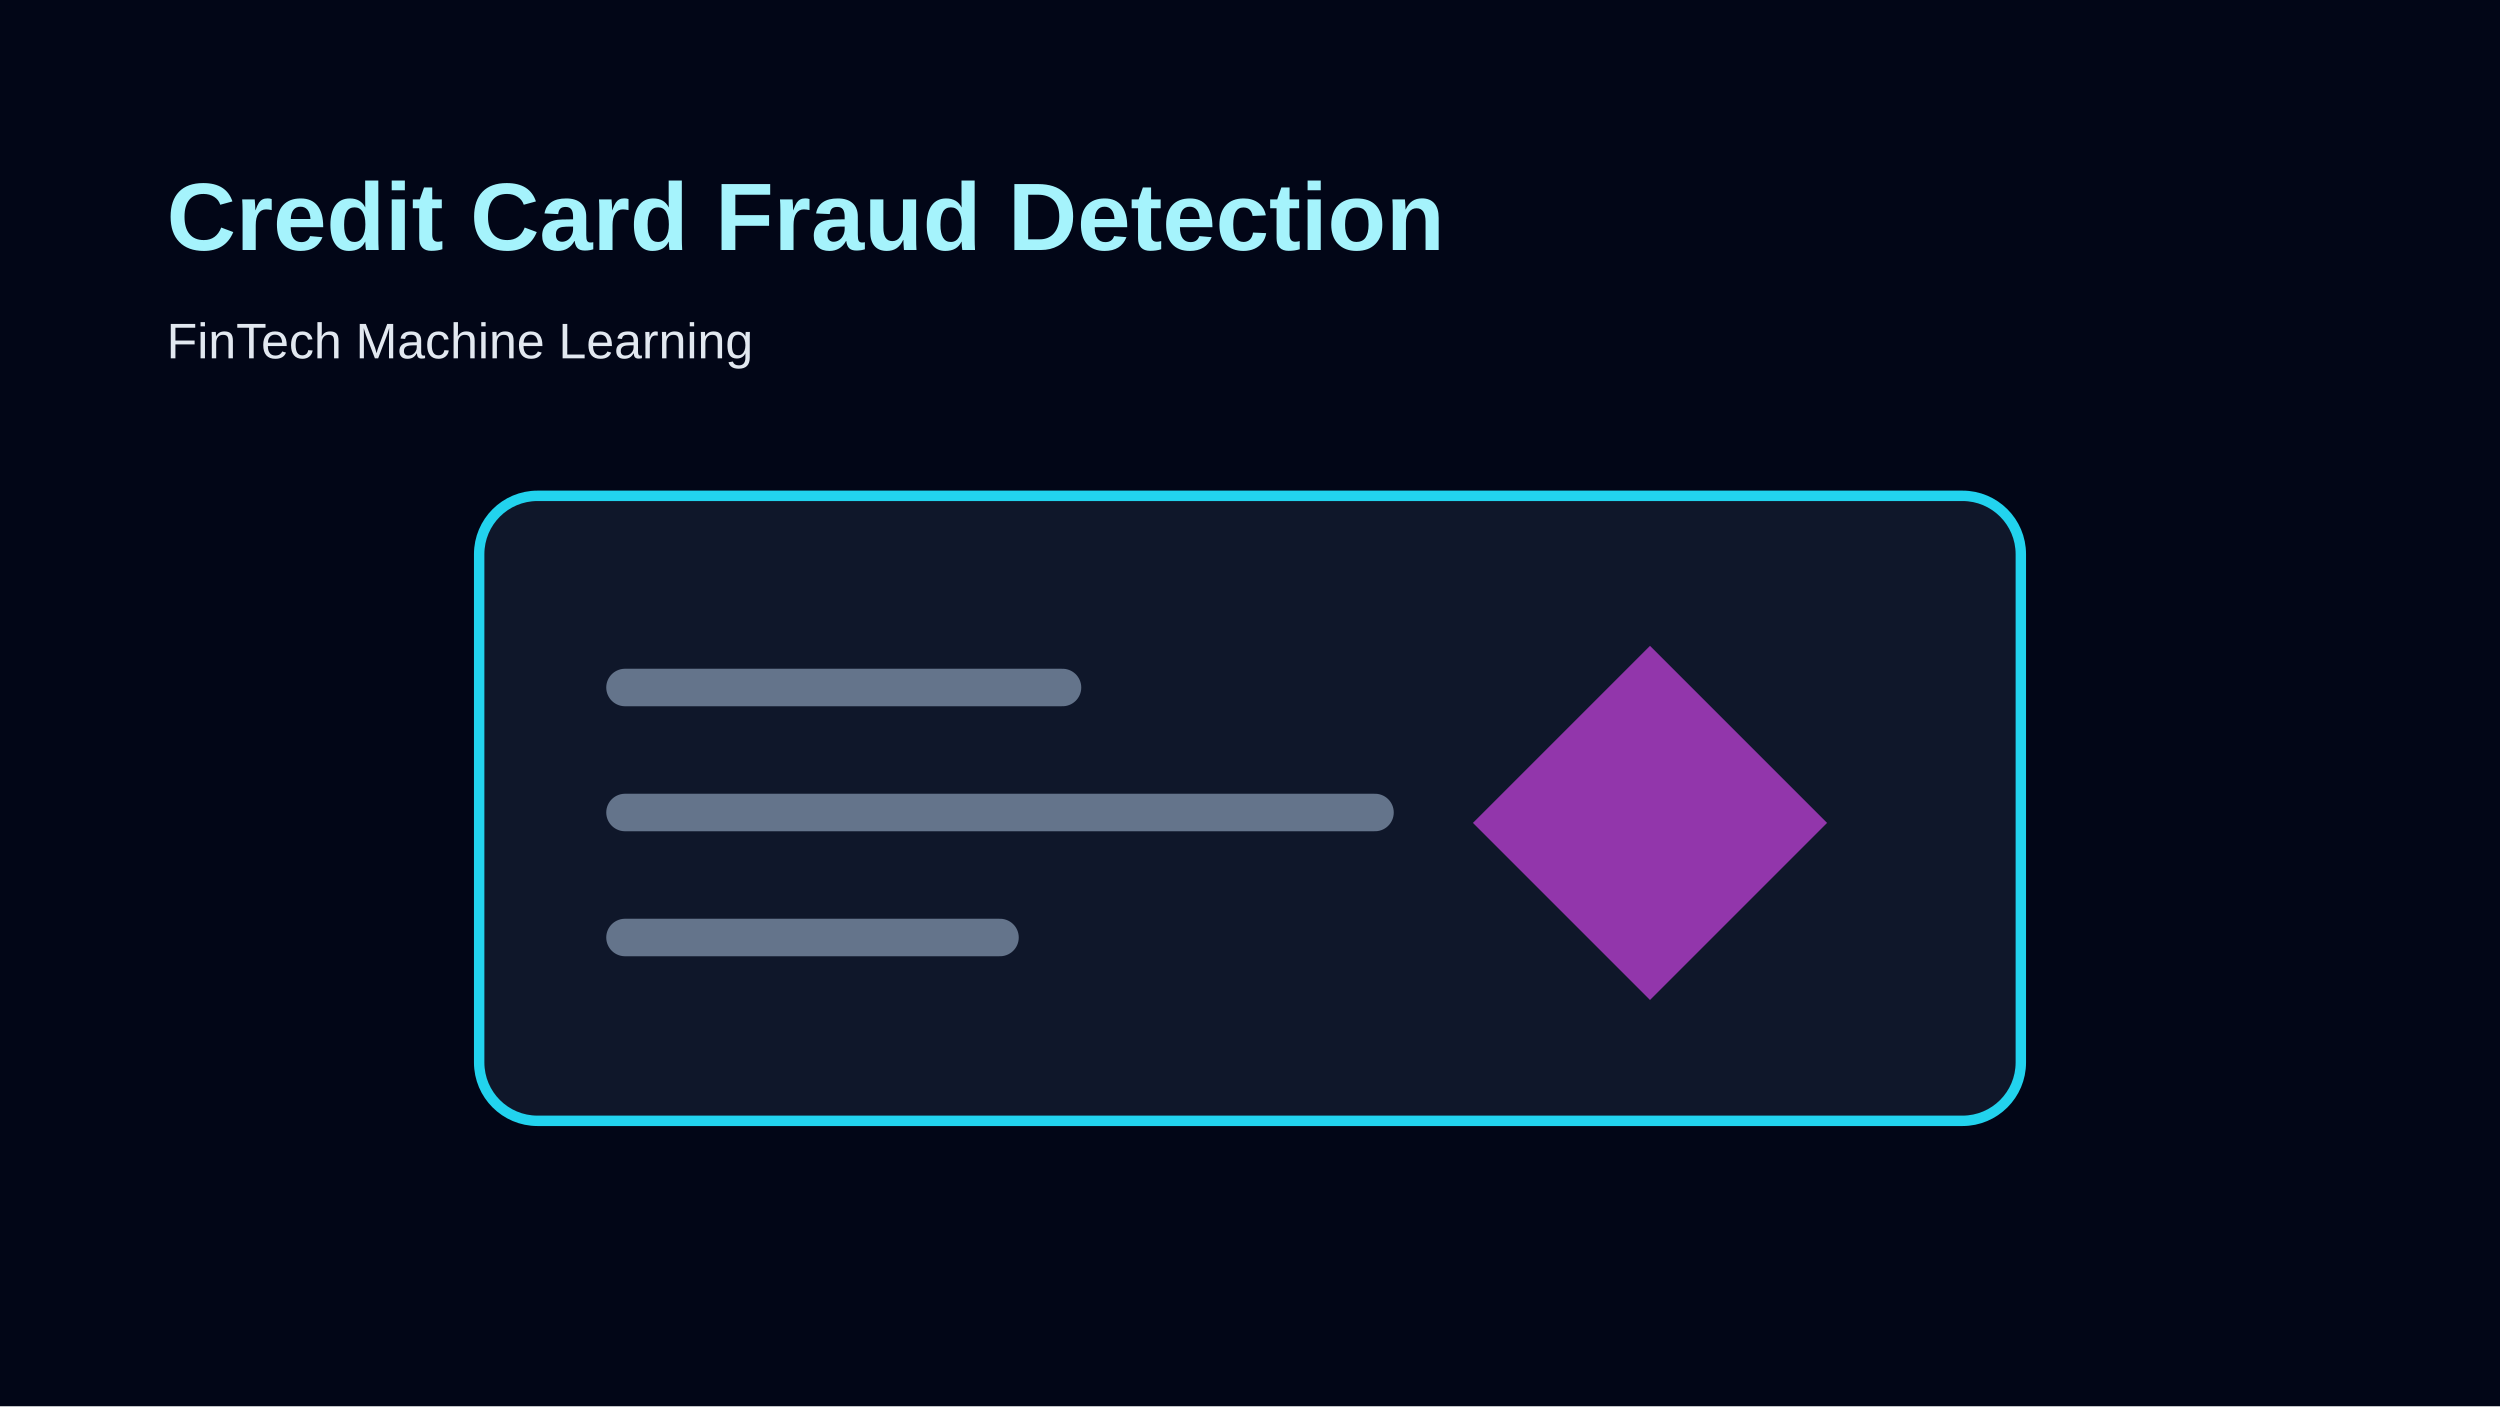
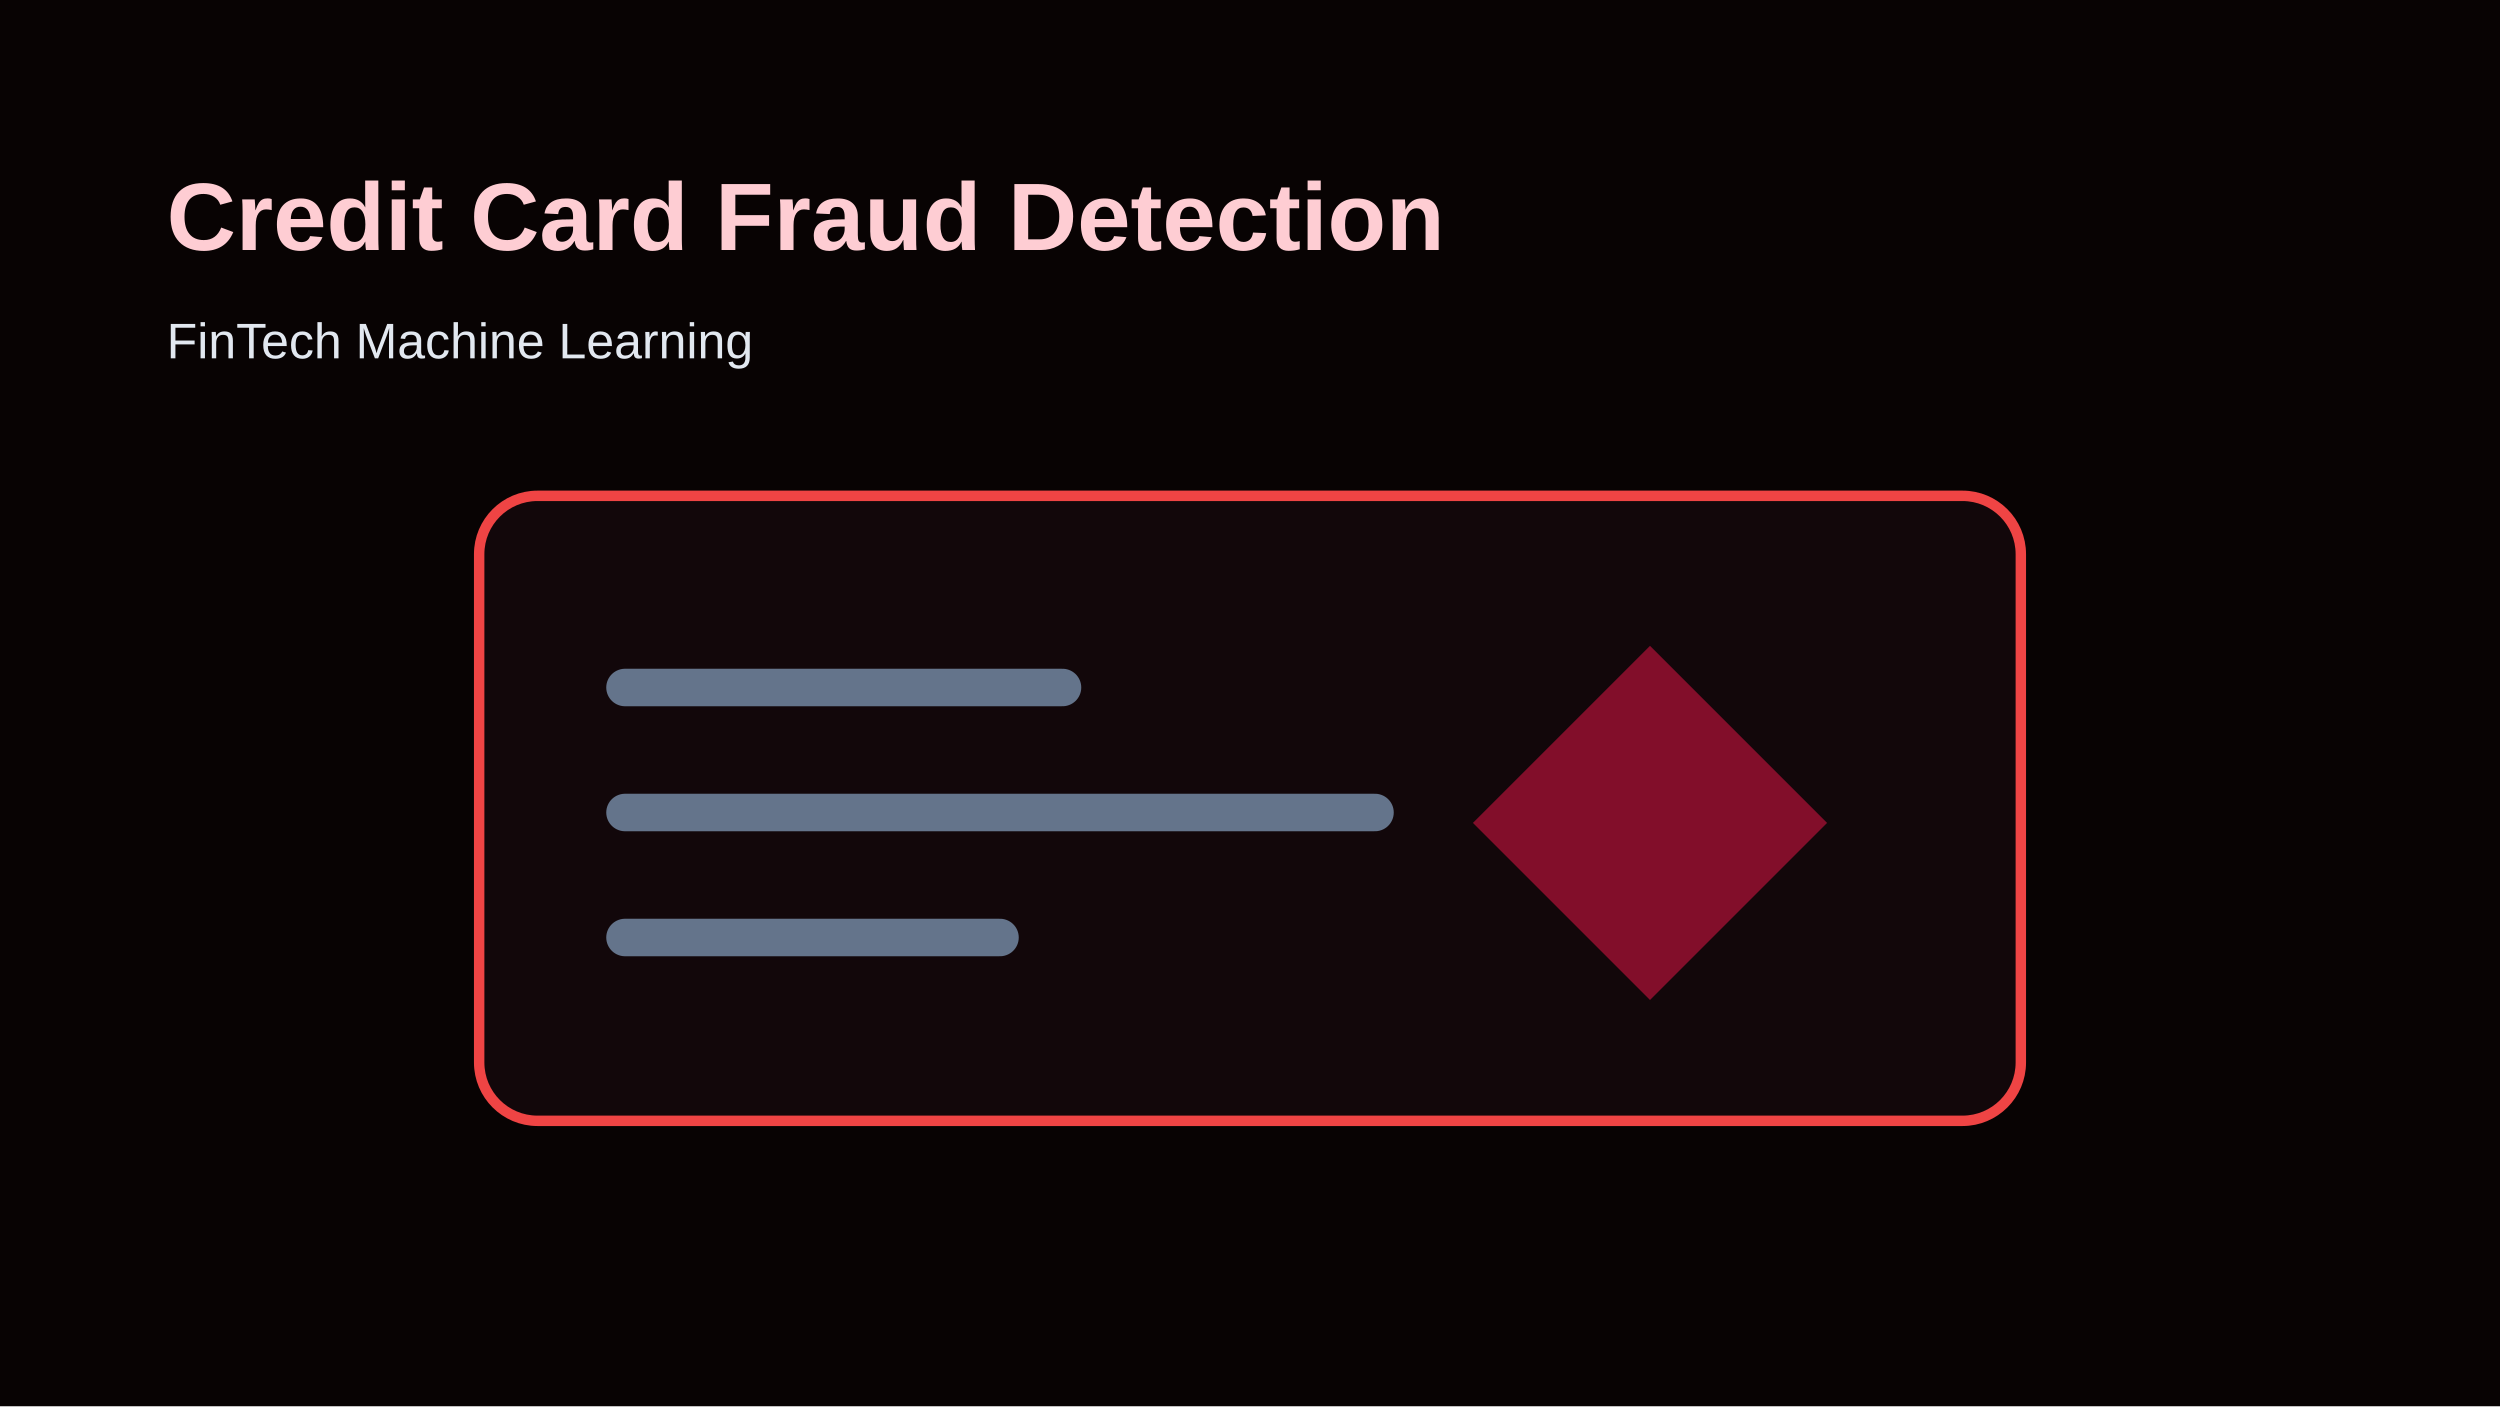
<svg xmlns="http://www.w3.org/2000/svg" viewBox="0 0 1200 675" role="img" aria-label="Fraud Detection project placeholder">
-   <rect width="1200" height="675" fill="#020617" />
-   <rect x="230" y="238" width="740" height="300" rx="28" fill="#0f172a" stroke="#22d3ee" stroke-width="5" />
+   <rect width="1200" height="675" fill="#080303" />
+   <rect x="230" y="238" width="740" height="300" rx="28" fill="#12070a" stroke="#ef4444" stroke-width="5" />
  <path d="M300 330h210M300 390h360M300 450h180" stroke="#64748b" stroke-width="18" stroke-linecap="round" />
-   <path d="m792 310 85 85-85 85-85-85z" fill="#d946ef" opacity=".65" />
-   <text x="80" y="120" fill="#a5f3fc" font-family="Arial" font-size="46" font-weight="700">Credit Card Fraud Detection</text>
+   <path d="m792 310 85 85-85 85-85-85z" fill="#be123c" opacity=".65" />
+   <text x="80" y="120" fill="#fecdd3" font-family="Arial" font-size="46" font-weight="700">Credit Card Fraud Detection</text>
  <text x="80" y="172" fill="#e2e8f0" font-family="Arial" font-size="24">FinTech Machine Learning</text>
</svg>
